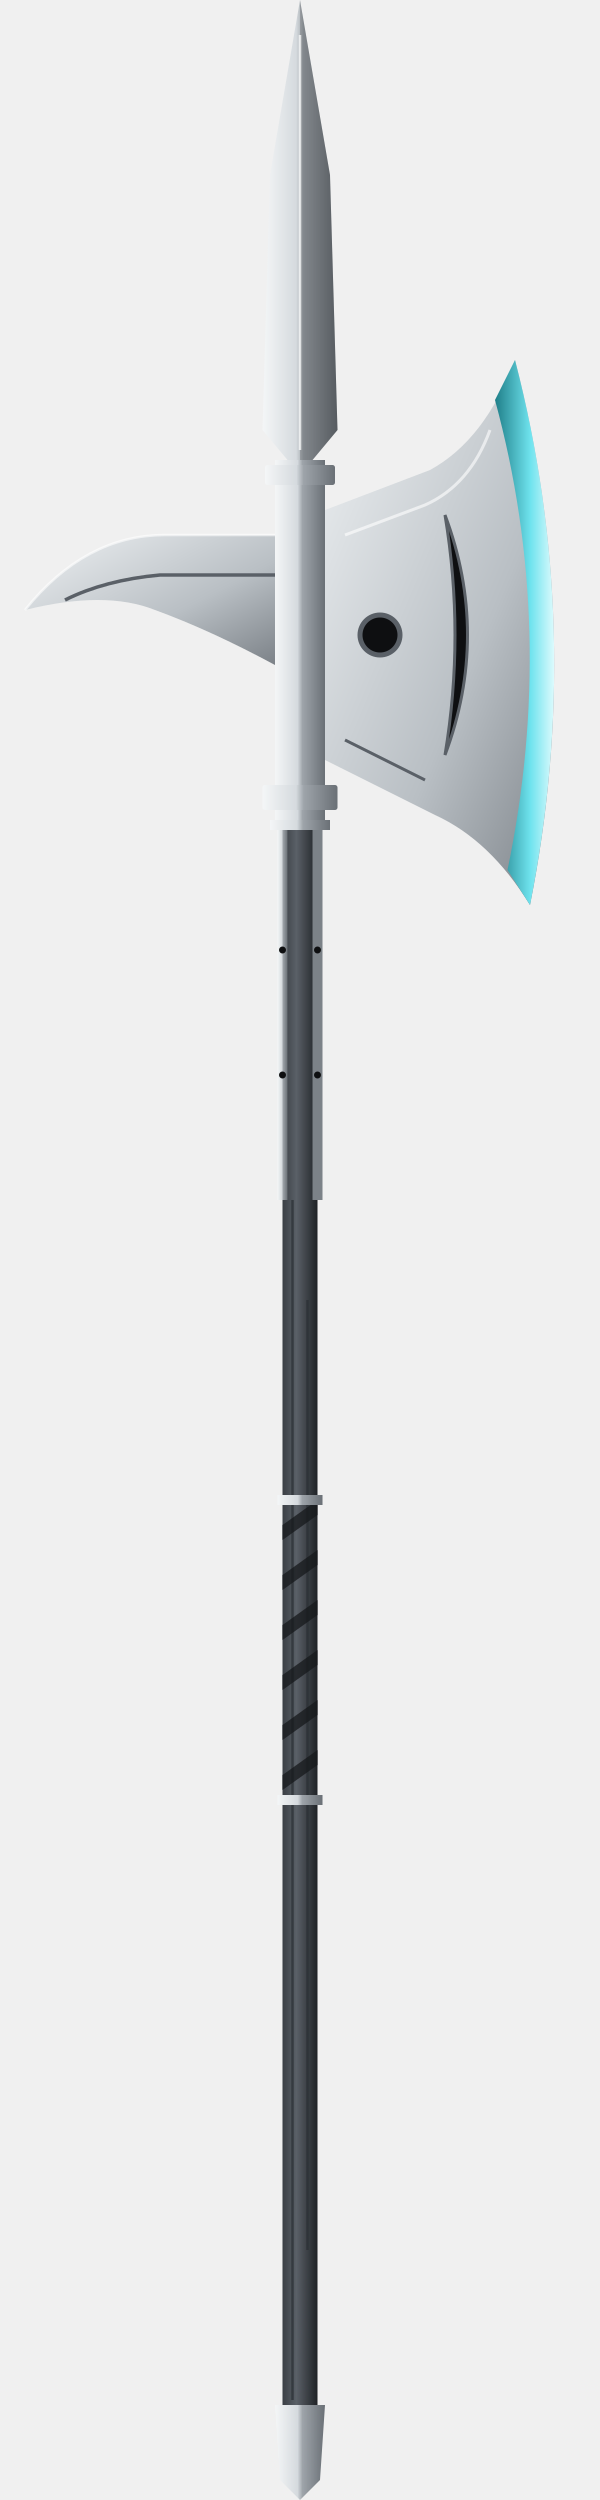
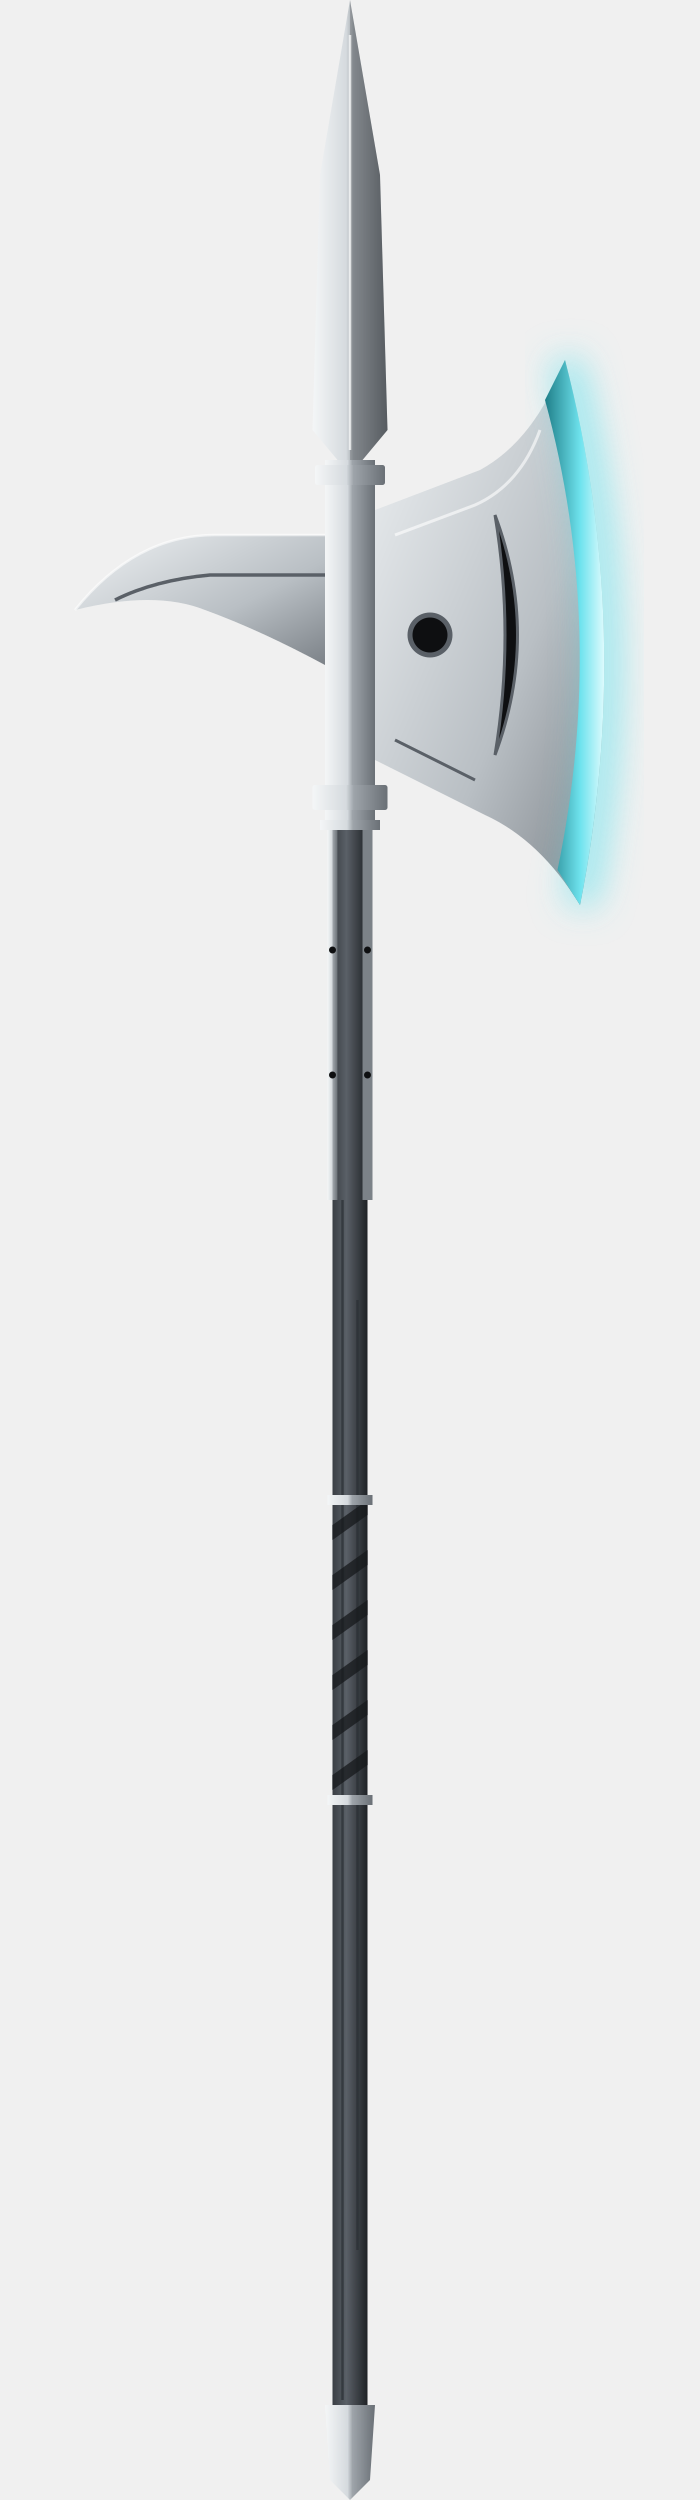
- <svg xmlns="http://www.w3.org/2000/svg" viewBox="0 0 240 1000">
+ <svg xmlns="http://www.w3.org/2000/svg" viewBox="-20 0 280 1000">
  <defs>
    <linearGradient id="steel" x1="0" x2="1">
      <stop offset="0" stop-color="#F4F6F7" />
      <stop offset="0.45" stop-color="#D5DADE" />
      <stop offset="0.55" stop-color="#9EA4AA" />
      <stop offset="1" stop-color="#6A7076" />
    </linearGradient>
    <linearGradient id="plate" x1="0" y1="0" x2="1" y2="1">
      <stop offset="0" stop-color="#EEF1F3" />
      <stop offset="0.6" stop-color="#B9BFC4" />
      <stop offset="1" stop-color="#7C8288" />
    </linearGradient>
    <linearGradient id="edge" x1="0" x2="1">
      <stop offset="0" stop-color="#1F7F89" />
      <stop offset="0.6" stop-color="#6FE3EE" />
      <stop offset="1" stop-color="#DDFBFD" />
    </linearGradient>
+     <filter id="glow" x="-1" y="-0.2" width="3" height="1.4">
+       <feGaussianBlur stdDeviation="7" />
+     </filter>
    <linearGradient id="wood" x1="0" x2="1">
      <stop offset="0" stop-color="#3A3F45" />
      <stop offset="0.4" stop-color="#5A6067" />
      <stop offset="1" stop-color="#1F2226" />
    </linearGradient>
  </defs>
  <rect x="113" y="320" width="14" height="660" fill="url(#wood)" />
  <path d="M117 480 L117 960 M123 520 L123 900" stroke="#2A2E33" stroke-width="1" opacity="0.7" />
  <g fill="#16181B" opacity="0.75">
    <path d="M113 610 L127 600 L127 606 L113 616 Z" />
    <path d="M113 630 L127 620 L127 626 L113 636 Z" />
    <path d="M113 650 L127 640 L127 646 L113 656 Z" />
    <path d="M113 670 L127 660 L127 666 L113 676 Z" />
    <path d="M113 690 L127 680 L127 686 L113 696 Z" />
    <path d="M113 710 L127 700 L127 706 L113 716 Z" />
  </g>
  <rect x="111" y="598" width="18" height="4" fill="url(#steel)" />
  <rect x="111" y="718" width="18" height="4" fill="url(#steel)" />
  <path d="M110 962 L130 962 L128 992 L120 1000 L112 992 Z" fill="url(#steel)" />
  <rect x="111" y="330" width="4" height="150" fill="url(#steel)" />
  <rect x="125" y="330" width="4" height="150" fill="#7C8288" />
  <g fill="#0E0F11">
    <circle cx="113" cy="380" r="1.4" />
    <circle cx="113" cy="430" r="1.4" />
    <circle cx="127" cy="380" r="1.4" />
    <circle cx="127" cy="430" r="1.4" />
  </g>
  <path d="M120 0 L132 70 L135 172 L120 190 L105 172 L108 70 Z" fill="url(#steel)" />
  <path d="M120 0 L132 70 L135 172 L120 190 Z" fill="#000" opacity="0.18" />
  <path d="M120 14 L120 180" stroke="#FFFFFF" stroke-width="1" opacity="0.7" />
  <rect x="110" y="184" width="20" height="146" fill="url(#steel)" />
  <rect x="106" y="186" width="28" height="8" rx="1" fill="url(#steel)" />
  <rect x="105" y="314" width="30" height="10" rx="1" fill="url(#steel)" />
  <rect x="108" y="328" width="24" height="4" fill="url(#steel)" />
  <path d="M130 204 L172 188 Q194 176 206 144 Q234 252 212 362 Q196 336 174 326 L130 304 Z" fill="url(#plate)" />
+   <path d="M206 144 Q234 252 212 362" fill="none" stroke="#6FE3EE" stroke-width="12" filter="url(#glow)" opacity="0.75" />
  <path d="M206 144 Q234 252 212 362 L203 348 Q223 252 198 160 Z" fill="url(#edge)" />
  <path d="M138 214 L170 202 Q188 194 196 172" fill="none" stroke="#FFFFFF" stroke-width="1.2" opacity="0.6" />
  <path d="M138 296 L170 312" stroke="#5A6067" stroke-width="1.2" />
  <circle cx="152" cy="254" r="8" fill="#0E0F11" />
  <circle cx="152" cy="254" r="8" fill="none" stroke="#5A6067" stroke-width="2" />
  <path d="M178 206 Q196 254 178 302 Q186 254 178 206 Z" fill="#0E0F11" stroke="#5A6067" stroke-width="1.2" />
  <path d="M110 214 L66 214 Q34 214 10 244 Q42 236 62 244 Q84 252 110 266 Z" fill="url(#plate)" />
  <path d="M110 230 L64 230 Q42 232 26 240" fill="none" stroke="#5A6067" stroke-width="1.4" />
  <path d="M110 214 L66 214 Q34 214 10 244" fill="none" stroke="#FFFFFF" stroke-width="1" opacity="0.6" />
</svg>
